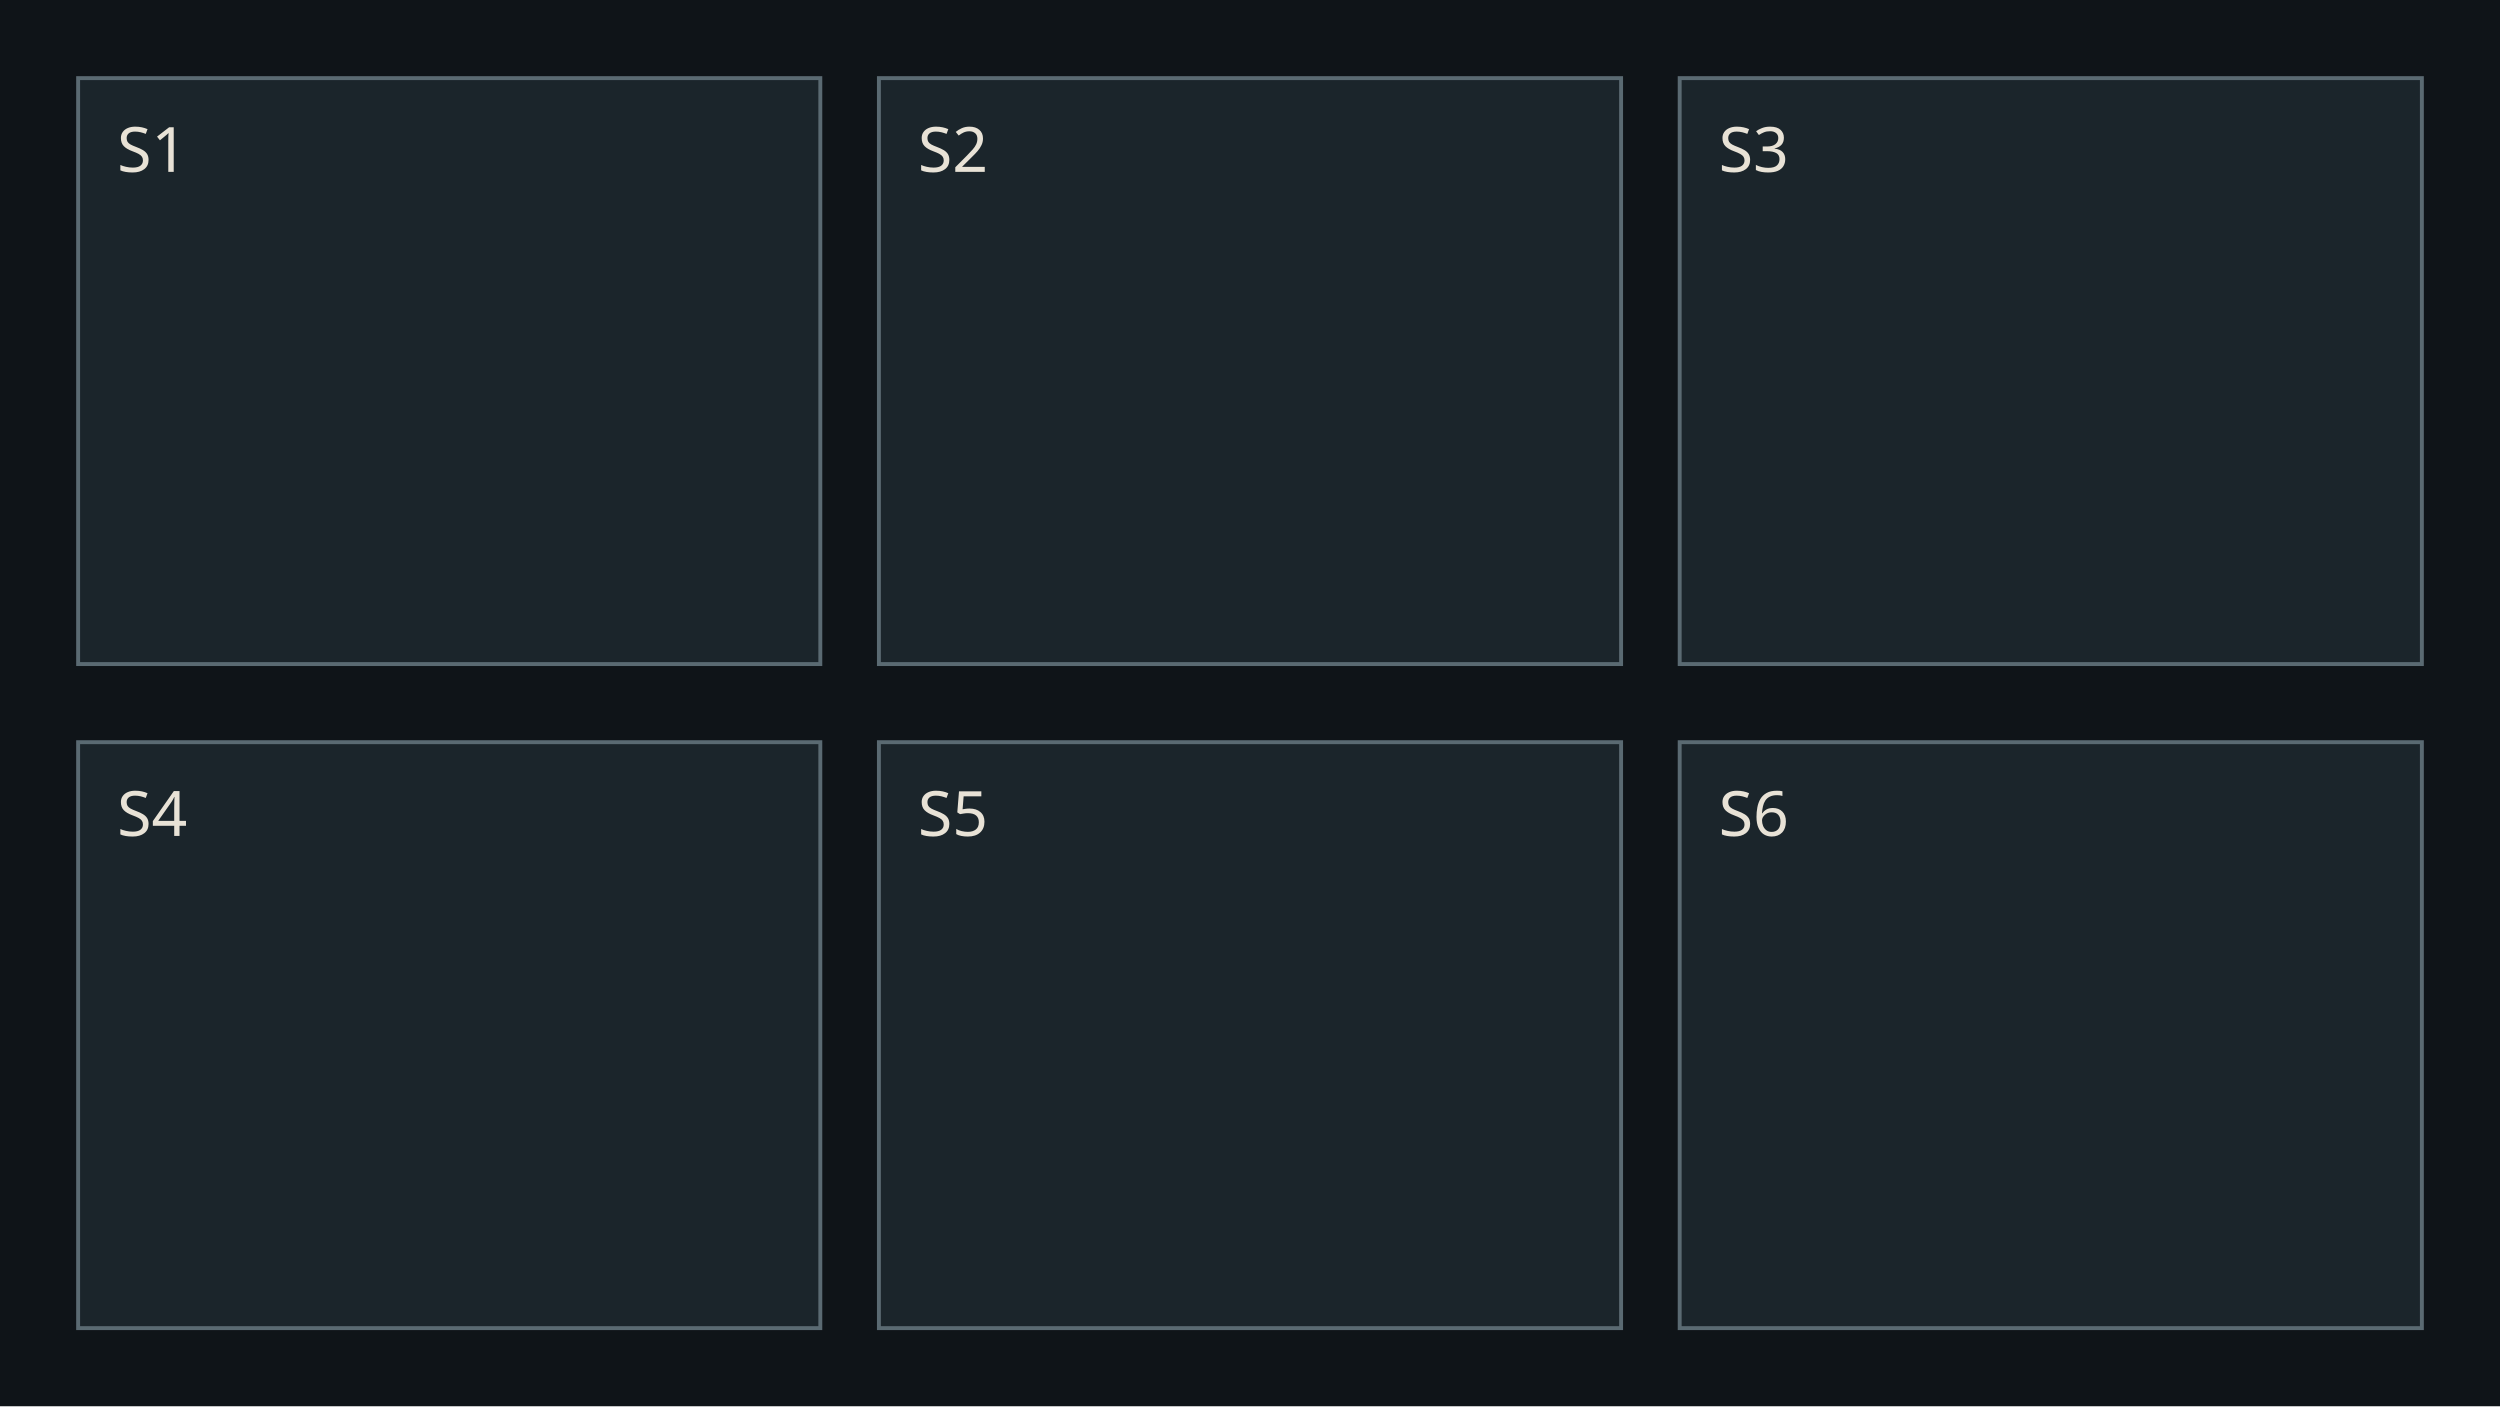
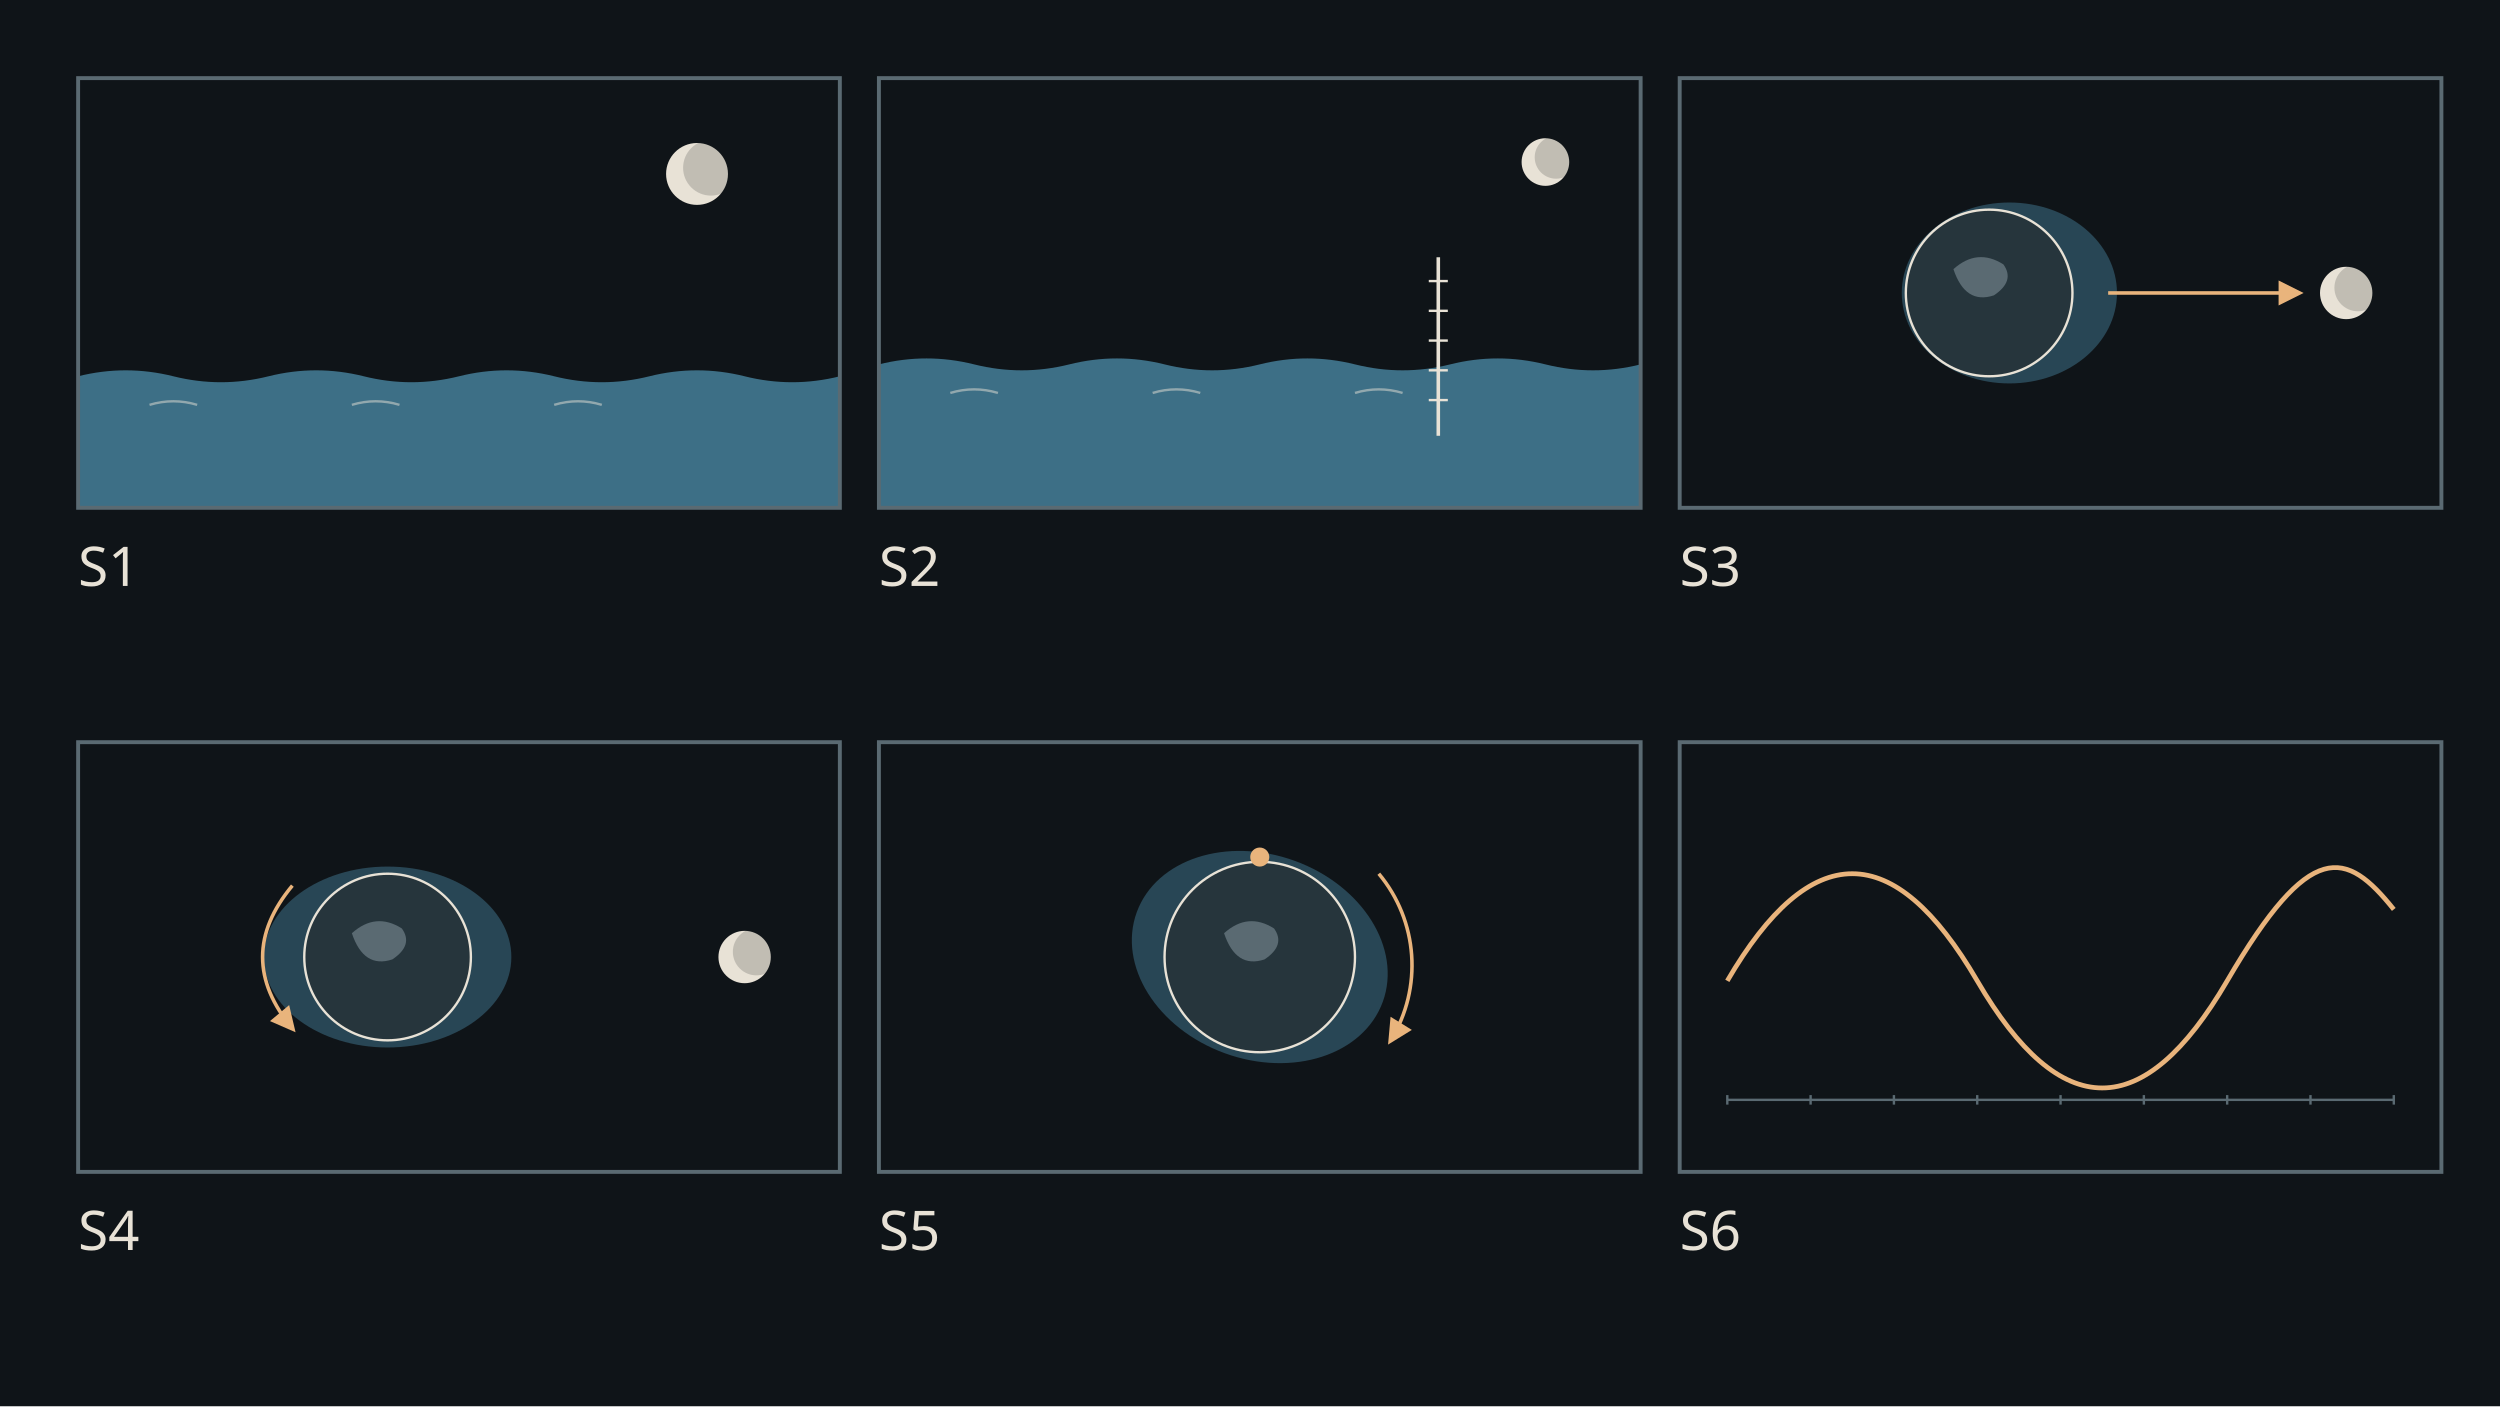
<svg xmlns="http://www.w3.org/2000/svg" viewBox="0 0 640 360" width="640" height="360">
  <rect width="640" height="360" fill="#0f1418" />
-   <rect x="20" y="20" width="190" height="150" fill="#1b252b" stroke="#5a6a72" />
-   <text x="30" y="44" fill="#e8e2d6" font-family="sans-serif" font-size="16">S1</text>
-   <rect x="225" y="20" width="190" height="150" fill="#1b252b" stroke="#5a6a72" />
-   <text x="235" y="44" fill="#e8e2d6" font-family="sans-serif" font-size="16">S2</text>
-   <rect x="430" y="20" width="190" height="150" fill="#1b252b" stroke="#5a6a72" />
-   <text x="440" y="44" fill="#e8e2d6" font-family="sans-serif" font-size="16">S3</text>
-   <rect x="20" y="190" width="190" height="150" fill="#1b252b" stroke="#5a6a72" />
-   <text x="30" y="214" fill="#e8e2d6" font-family="sans-serif" font-size="16">S4</text>
-   <rect x="225" y="190" width="190" height="150" fill="#1b252b" stroke="#5a6a72" />
-   <text x="235" y="214" fill="#e8e2d6" font-family="sans-serif" font-size="16">S5</text>
-   <rect x="430" y="190" width="190" height="150" fill="#1b252b" stroke="#5a6a72" />
-   <text x="440" y="214" fill="#e8e2d6" font-family="sans-serif" font-size="16">S6</text>
+   <svg x="20" y="20" width="195" height="110" viewBox="0 0 640 360">
+     <rect width="640" height="360" fill="#0f1418" />
+     <circle cx="520" cy="80" r="26" fill="#e8e2d6" />
+     <circle cx="531.7" cy="74.8" r="23.4" fill="#0f1418" opacity=".18" />
+     <path d="M0 250 q 40 -10 80 0 t 80 0 q 40 -10 80 0 t 80 0 q 40 -10 80 0 t 80 0 q 40 -10 80 0 t 80 0 V360 H0z" fill="#3d6f86" />
+     <path d="M60 274 q 20 -6 40 0" stroke="#e8e2d6" stroke-width="2" fill="none" opacity=".5" />
+     <path d="M230 274 q 20 -6 40 0" stroke="#e8e2d6" stroke-width="2" fill="none" opacity=".5" />
+     <path d="M400 274 q 20 -6 40 0" stroke="#e8e2d6" stroke-width="2" fill="none" opacity=".5" />
+   </svg>
+   <rect x="20" y="20" width="195" height="110" fill="none" stroke="#5a6a72" />
+   <text x="20" y="150" fill="#e8e2d6" font-family="sans-serif" font-size="14">S1</text>
+   <svg x="225" y="20" width="195" height="110" viewBox="0 0 640 360">
+     <rect width="640" height="360" fill="#0f1418" />
+     <path d="M0 300 L640 250 V360 H0z" fill="#8a7a5c" />
+     <path d="M0 240 q 40 -10 80 0 t 80 0 q 40 -10 80 0 t 80 0 q 40 -10 80 0 t 80 0 q 40 -10 80 0 t 80 0 V360 H0z" fill="#3d6f86" />
+     <path d="M60 264 q 20 -6 40 0" stroke="#e8e2d6" stroke-width="2" fill="none" opacity=".5" />
+     <path d="M230 264 q 20 -6 40 0" stroke="#e8e2d6" stroke-width="2" fill="none" opacity=".5" />
+     <path d="M400 264 q 20 -6 40 0" stroke="#e8e2d6" stroke-width="2" fill="none" opacity=".5" />
+     <line x1="470" y1="150" x2="470" y2="300" stroke="#e8e2d6" stroke-width="3" />
+     <line x1="462" y1="170" x2="478" y2="170" stroke="#e8e2d6" stroke-width="2" />
+     <line x1="462" y1="195" x2="478" y2="195" stroke="#e8e2d6" stroke-width="2" />
+     <line x1="462" y1="220" x2="478" y2="220" stroke="#e8e2d6" stroke-width="2" />
+     <line x1="462" y1="245" x2="478" y2="245" stroke="#e8e2d6" stroke-width="2" />
+     <line x1="462" y1="270" x2="478" y2="270" stroke="#e8e2d6" stroke-width="2" />
+     <circle cx="560" cy="70" r="20" fill="#e8e2d6" />
+     <circle cx="569.0" cy="66.0" r="18.0" fill="#0f1418" opacity=".18" />
+   </svg>
+   <rect x="225" y="20" width="195" height="110" fill="none" stroke="#5a6a72" />
+   <text x="225" y="150" fill="#e8e2d6" font-family="sans-serif" font-size="14">S2</text>
+   <svg x="430" y="20" width="195" height="110" viewBox="0 0 640 360">
+     <rect width="640" height="360" fill="#0f1418" />
+     <defs>
+       <marker id="a3" viewBox="0 0 10 10" refX="8" refY="5" markerWidth="7" markerHeight="7" orient="auto">
+         <path d="M0 0 L10 5 L0 10z" fill="#e9b47c" />
+       </marker>
+     </defs>
+     <ellipse cx="277.0" cy="180" rx="90.4" ry="76" fill="#3d6f86" opacity=".55" transform="rotate(0 260 180)" />
+     <circle cx="260" cy="180" r="70" fill="#26353c" stroke="#e8e2d6" stroke-width="2" />
+     <path d="M230 160 q 20 -18 42 -4 q 10 14 -8 26 q -24 8 -34 -22z" fill="#5a6a72" />
+     <circle cx="560" cy="180" r="22" fill="#e8e2d6" />
+     <circle cx="569.9" cy="175.6" r="19.8" fill="#0f1418" opacity=".18" />
+     <path d="M360 180 L520 180" stroke="#e9b47c" stroke-width="3" fill="none" marker-end="url(#a3)" />
+   </svg>
+   <rect x="430" y="20" width="195" height="110" fill="none" stroke="#5a6a72" />
+   <text x="430" y="150" fill="#e8e2d6" font-family="sans-serif" font-size="14">S3</text>
+   <svg x="20" y="190" width="195" height="110" viewBox="0 0 640 360">
+     <rect width="640" height="360" fill="#0f1418" />
+     <defs>
+       <marker id="a4" viewBox="0 0 10 10" refX="8" refY="5" markerWidth="7" markerHeight="7" orient="auto">
+         <path d="M0 0 L10 5 L0 10z" fill="#e9b47c" />
+       </marker>
+     </defs>
+     <ellipse cx="260" cy="180" rx="104" ry="76" fill="#3d6f86" opacity=".55" transform="rotate(0 260 180)" />
+     <circle cx="260" cy="180" r="70" fill="#26353c" stroke="#e8e2d6" stroke-width="2" />
+     <path d="M230 160 q 20 -18 42 -4 q 10 14 -8 26 q -24 8 -34 -22z" fill="#5a6a72" />
+     <circle cx="560" cy="180" r="22" fill="#e8e2d6" />
+     <circle cx="569.9" cy="175.6" r="19.8" fill="#0f1418" opacity=".18" />
+     <path d="M180 120 Q 130 180 180 240" stroke="#e9b47c" stroke-width="3" fill="none" marker-end="url(#a4)" />
+   </svg>
+   <rect x="20" y="190" width="195" height="110" fill="none" stroke="#5a6a72" />
+   <text x="20" y="320" fill="#e8e2d6" font-family="sans-serif" font-size="14">S4</text>
+   <svg x="225" y="190" width="195" height="110" viewBox="0 0 640 360">
+     <rect width="640" height="360" fill="#0f1418" />
+     <defs>
+       <marker id="a5" viewBox="0 0 10 10" refX="8" refY="5" markerWidth="7" markerHeight="7" orient="auto">
+         <path d="M0 0 L10 5 L0 10z" fill="#e9b47c" />
+       </marker>
+     </defs>
+     <ellipse cx="320" cy="180" rx="110" ry="86" fill="#3d6f86" opacity=".55" transform="rotate(20 320 180)" />
+     <circle cx="320" cy="180" r="80" fill="#26353c" stroke="#e8e2d6" stroke-width="2" />
+     <path d="M290 160 q 20 -18 42 -4 q 10 14 -8 26 q -24 8 -34 -22z" fill="#5a6a72" />
+     <circle cx="320" cy="96" r="8" fill="#e9b47c" />
+     <path d="M420 110 A 120 120 0 0 1 430 250" stroke="#e9b47c" stroke-width="3" fill="none" marker-end="url(#a5)" />
+   </svg>
+   <rect x="225" y="190" width="195" height="110" fill="none" stroke="#5a6a72" />
+   <text x="225" y="320" fill="#e8e2d6" font-family="sans-serif" font-size="14">S5</text>
+   <svg x="430" y="190" width="195" height="110" viewBox="0 0 640 360">
+     <rect width="640" height="360" fill="#0f1418" />
+     <path d="M40 300 H600" stroke="#5a6a72" stroke-width="2" />
+     <path d="M40 200 C 110 80, 180 80, 250 200 S 390 320, 460 200 S 560 90, 600 140" stroke="#e9b47c" stroke-width="4" fill="none" />
+     <line x1="40" y1="296" x2="40" y2="304" stroke="#5a6a72" stroke-width="2" />
+     <line x1="110" y1="296" x2="110" y2="304" stroke="#5a6a72" stroke-width="2" />
+     <line x1="180" y1="296" x2="180" y2="304" stroke="#5a6a72" stroke-width="2" />
+     <line x1="250" y1="296" x2="250" y2="304" stroke="#5a6a72" stroke-width="2" />
+     <line x1="320" y1="296" x2="320" y2="304" stroke="#5a6a72" stroke-width="2" />
+     <line x1="390" y1="296" x2="390" y2="304" stroke="#5a6a72" stroke-width="2" />
+     <line x1="460" y1="296" x2="460" y2="304" stroke="#5a6a72" stroke-width="2" />
+     <line x1="530" y1="296" x2="530" y2="304" stroke="#5a6a72" stroke-width="2" />
+     <line x1="600" y1="296" x2="600" y2="304" stroke="#5a6a72" stroke-width="2" />
+   </svg>
+   <rect x="430" y="190" width="195" height="110" fill="none" stroke="#5a6a72" />
+   <text x="430" y="320" fill="#e8e2d6" font-family="sans-serif" font-size="14">S6</text>
</svg>
